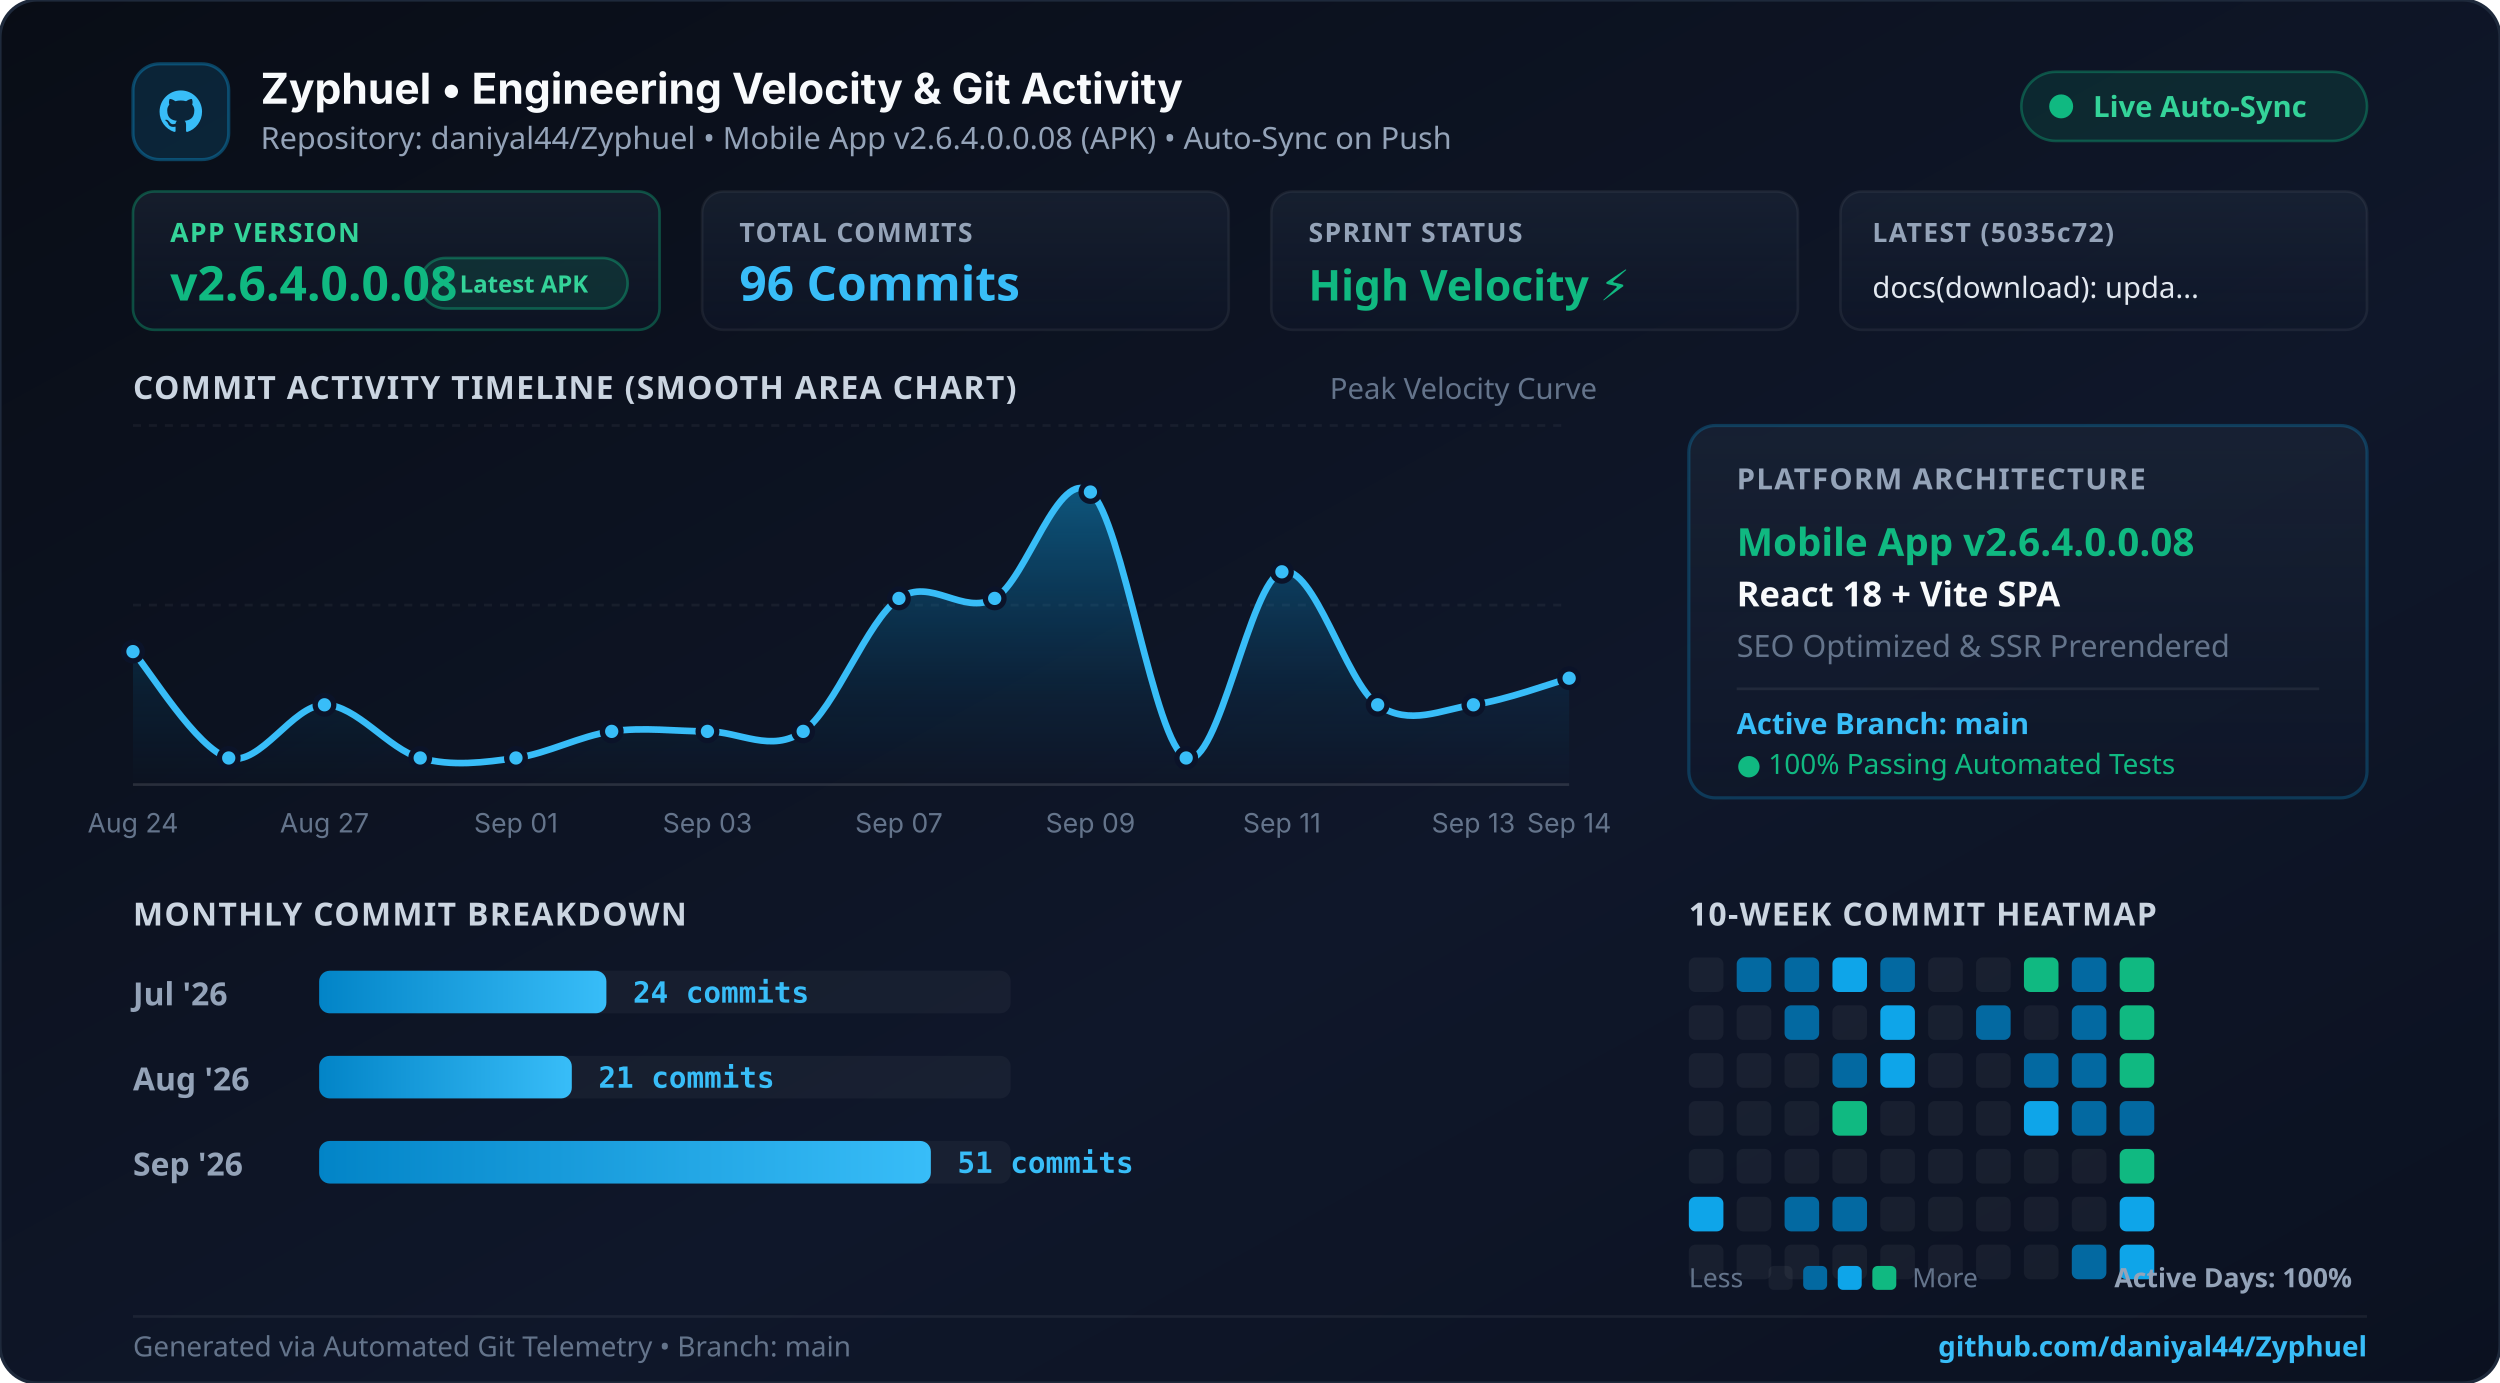
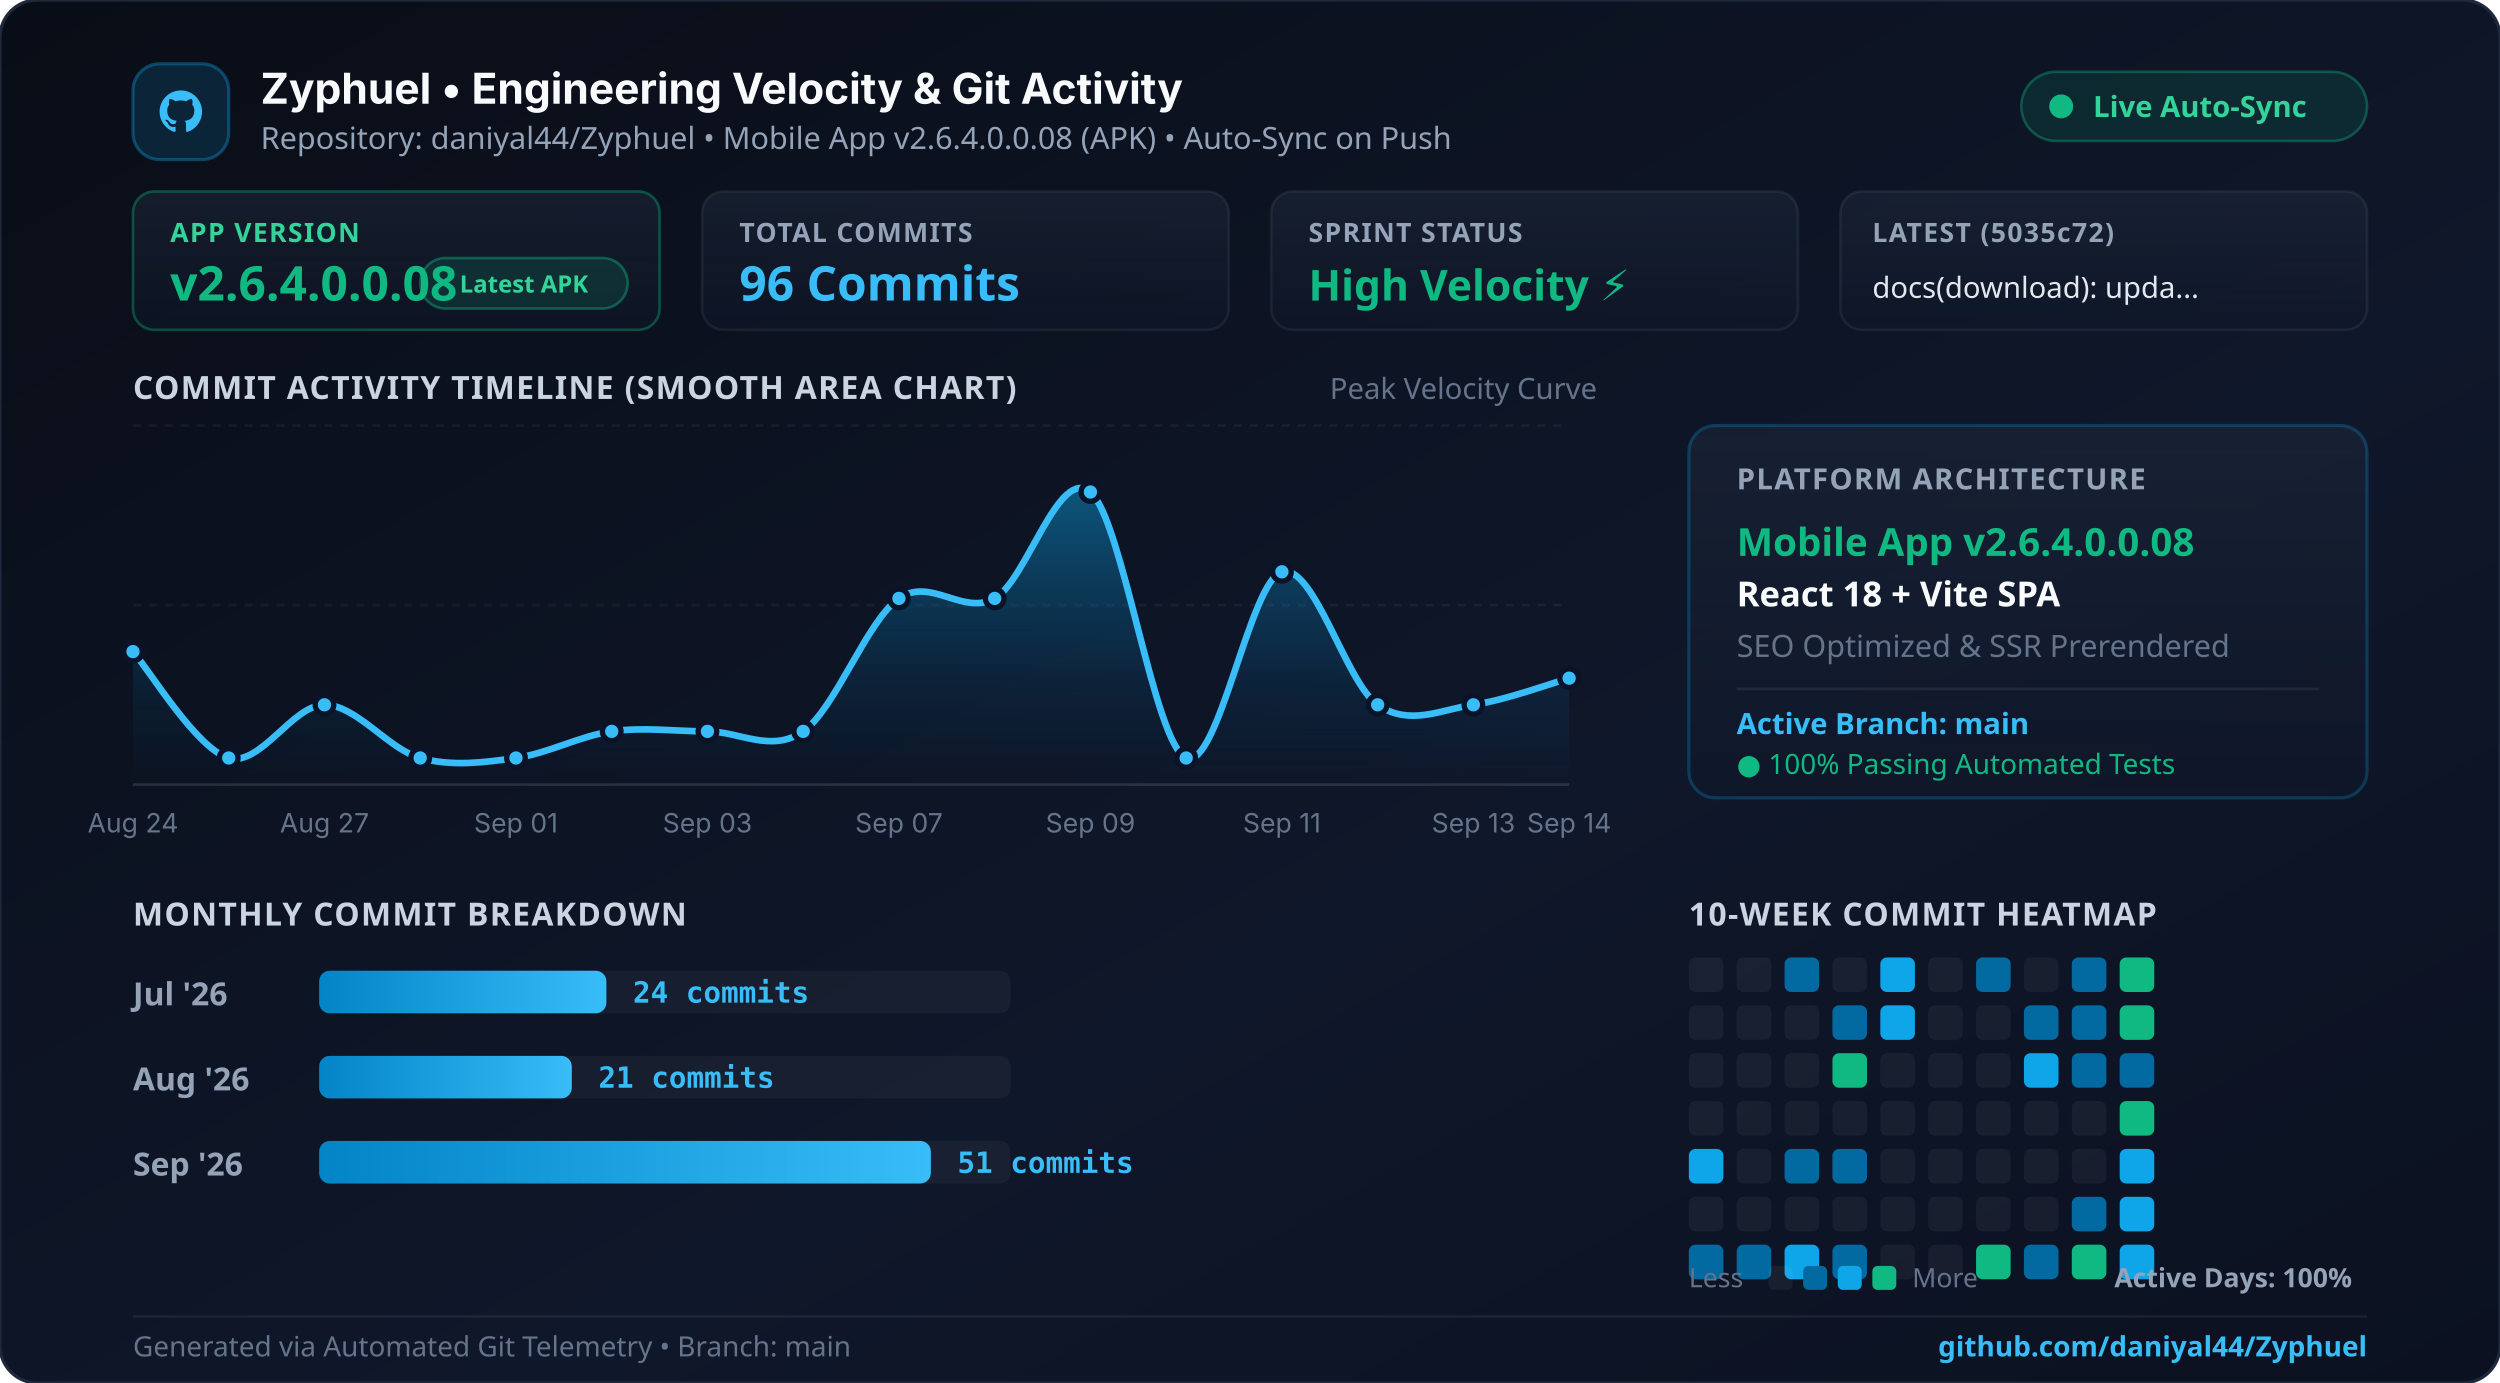
<svg xmlns="http://www.w3.org/2000/svg" width="940" height="520" viewBox="0 0 940 520" fill="none">
  <defs>
    <linearGradient id="bgGrad" x1="0%" y1="0%" x2="100%" y2="100%">
      <stop offset="0%" stop-color="#090d16" />
      <stop offset="60%" stop-color="#0f172a" />
      <stop offset="100%" stop-color="#0b1120" />
    </linearGradient>
    <linearGradient id="cardGrad" x1="0%" y1="0%" x2="0%" y2="100%">
      <stop offset="0%" stop-color="rgba(30, 41, 59, 0.55)" />
      <stop offset="100%" stop-color="rgba(15, 23, 42, 0.45)" />
    </linearGradient>
    <linearGradient id="areaGrad" x1="0%" y1="0%" x2="0%" y2="100%">
      <stop offset="0%" stop-color="#0ea5e9" stop-opacity="0.45" />
      <stop offset="70%" stop-color="#0284c7" stop-opacity="0.1" />
      <stop offset="100%" stop-color="#0284c7" stop-opacity="0.0" />
    </linearGradient>
    <linearGradient id="cyanGrad" x1="0%" y1="0%" x2="100%" y2="0%">
      <stop offset="0%" stop-color="#0284c7" />
      <stop offset="100%" stop-color="#38bdf8" />
    </linearGradient>
    <linearGradient id="topGlow" x1="0%" y1="0%" x2="100%" y2="0%">
      <stop offset="0%" stop-color="#0284c7" stop-opacity="0" />
      <stop offset="40%" stop-color="#38bdf8" stop-opacity="0.9" />
      <stop offset="70%" stop-color="#10b981" stop-opacity="0.8" />
      <stop offset="100%" stop-color="#10b981" stop-opacity="0" />
    </linearGradient>
  </defs>
  <rect width="940" height="520" rx="14" fill="url(#bgGrad)" stroke="#1e293b" stroke-width="1.2" />
  <line x1="60" y1="1.5" x2="880" y2="1.5" stroke="url(#topGlow)" stroke-width="2.5" />
  <g transform="translate(50, 24)">
    <rect width="36" height="36" rx="10" fill="rgba(14, 165, 233, 0.15)" stroke="rgba(14, 165, 233, 0.35)" stroke-width="1.2" />
    <path d="M18 10 C13.58 10 10 13.58 10 18 C10 21.54 12.29 24.53 15.47 25.59 C15.87 25.66 16.02 25.42 16.02 25.21 C16.02 25.02 16.01 24.39 16.01 23.63 C13.79 24.11 13.32 22.68 13.32 22.68 C12.95 21.76 12.43 21.51 12.43 21.51 C11.71 21.01 12.49 21.02 12.49 21.02 C13.28 21.08 13.7 21.84 13.7 21.84 C14.41 23.05 15.56 22.7 16.01 22.5 C16.08 21.99 16.29 21.63 16.51 21.43 C14.73 21.23 12.87 20.54 12.87 17.48 C12.87 16.61 13.18 15.9 13.69 15.34 C13.61 15.14 13.33 14.33 13.77 13.23 C13.77 13.23 14.44 13.01 15.97 14.05 C16.61 13.87 17.29 13.78 17.97 13.78 C18.65 13.78 19.33 13.87 19.97 14.05 C21.5 13.01 22.17 13.23 22.17 13.23 C22.61 14.33 22.33 15.14 22.25 15.34 C22.77 15.9 23.07 16.61 23.07 17.48 C23.07 20.55 21.2 21.23 19.42 21.43 C19.7 21.68 19.96 22.16 19.96 22.9 C19.96 23.95 19.95 24.8 19.95 25.21 C19.95 25.42 20.1 25.67 20.5 25.59 C23.68 24.53 25.97 21.54 25.97 18 C25.97 13.58 22.39 10 18 10 Z" fill="#38bdf8" />
    <text x="48" y="15" fill="#f8fafc" font-family="system-ui, -apple-system, sans-serif" font-size="16" font-weight="700">Zyphuel • Engineering Velocity &amp; Git Activity</text>
    <text x="48" y="32" fill="#94a3b8" font-family="system-ui, sans-serif" font-size="11.5">Repository: daniyal44/Zyphuel • Mobile App v2.6.4.0.0.08 (APK) • Auto-Sync on Push</text>
    <rect x="710" y="3" width="130" height="26" rx="13" fill="rgba(16, 185, 129, 0.12)" stroke="rgba(16, 185, 129, 0.35)" stroke-width="1" />
    <circle cx="725" cy="16" r="4.5" fill="#10b981" />
    <text x="737" y="20" fill="#34d399" font-family="system-ui, sans-serif" font-size="11" font-weight="700">Live Auto-Sync</text>
  </g>
  <g transform="translate(50, 72)">
    <rect x="0" y="0" width="198" height="52" rx="8" fill="url(#cardGrad)" stroke="rgba(16, 185, 129, 0.35)" />
    <text x="14" y="19" fill="#34d399" font-family="system-ui, sans-serif" font-size="10" font-weight="700" letter-spacing="0.5">APP VERSION</text>
    <text x="14" y="41" fill="#10b981" font-family="system-ui, sans-serif" font-size="18" font-weight="800">v2.6.4.0.0.08</text>
    <rect x="108" y="25" width="78" height="19" rx="9.5" fill="rgba(16, 185, 129, 0.15)" stroke="rgba(16, 185, 129, 0.4)" stroke-width="1" />
    <text x="147" y="38" fill="#34d399" font-family="system-ui, sans-serif" font-size="9" font-weight="700" text-anchor="middle">Latest APK</text>
    <rect x="214" y="0" width="198" height="52" rx="8" fill="url(#cardGrad)" stroke="rgba(255,255,255,0.06)" />
    <text x="228" y="19" fill="#94a3b8" font-family="system-ui, sans-serif" font-size="10" font-weight="700" letter-spacing="0.5">TOTAL COMMITS</text>
    <text x="228" y="41" fill="#38bdf8" font-family="system-ui, sans-serif" font-size="18" font-weight="800">96 Commits</text>
    <rect x="428" y="0" width="198" height="52" rx="8" fill="url(#cardGrad)" stroke="rgba(255,255,255,0.06)" />
    <text x="442" y="19" fill="#94a3b8" font-family="system-ui, sans-serif" font-size="10" font-weight="700" letter-spacing="0.5">SPRINT STATUS</text>
    <text x="442" y="41" fill="#10b981" font-family="system-ui, sans-serif" font-size="16" font-weight="800">High Velocity ⚡</text>
    <rect x="642" y="0" width="198" height="52" rx="8" fill="url(#cardGrad)" stroke="rgba(255,255,255,0.06)" />
    <text x="654" y="19" fill="#94a3b8" font-family="system-ui, sans-serif" font-size="10" font-weight="700" letter-spacing="0.5">LATEST (5035c72)</text>
    <text x="654" y="40" fill="#e2e8f0" font-family="system-ui, sans-serif" font-size="11" font-weight="500">docs(download): upda...</text>
  </g>
  <text x="50" y="150" fill="#cbd5e1" font-family="system-ui, sans-serif" font-size="12" font-weight="700" letter-spacing="0.5">COMMIT ACTIVITY TIMELINE (SMOOTH AREA CHART)</text>
  <text x="500" y="150" fill="#64748b" font-family="system-ui, sans-serif" font-size="11">Peak Velocity Curve</text>
  <line x1="50" y1="160" x2="590" y2="160" stroke="rgba(255,255,255,0.05)" stroke-dasharray="3 3" />
  <line x1="50" y1="227.5" x2="590" y2="227.5" stroke="rgba(255,255,255,0.05)" stroke-dasharray="3 3" />
  <line x1="50" y1="295" x2="590" y2="295" stroke="rgba(255,255,255,0.12)" />
  <path d="M 50.0 245.0 C 56.0 251.7, 74.0 281.7, 86.0 285.0 C 98.0 288.3, 110.0 265.0, 122.0 265.0 C 134.0 265.0, 146.0 281.7, 158.0 285.0 C 170.0 288.3, 182.0 286.7, 194.0 285.0 C 206.0 283.3, 218.0 276.7, 230.0 275.0 C 242.0 273.3, 254.0 275.0, 266.0 275.0 C 278.0 275.0, 290.0 283.3, 302.0 275.0 C 314.0 266.7, 326.0 233.3, 338.0 225.0 C 350.0 216.7, 362.0 231.7, 374.0 225.0 C 386.0 218.3, 398.0 175.0, 410.0 185.0 C 422.0 195.0, 434.0 280.0, 446.0 285.0 C 458.0 290.0, 470.0 218.3, 482.0 215.0 C 494.0 211.7, 506.0 256.7, 518.0 265.0 C 530.0 273.3, 542.0 266.7, 554.0 265.0 C 566.0 263.3, 584.0 256.7, 590.0 255.0 L 590.0 295.0 L 50.0 295.0 Z" fill="url(#areaGrad)" />
  <path d="M 50.0 245.0 C 56.0 251.7, 74.0 281.7, 86.0 285.0 C 98.0 288.3, 110.0 265.0, 122.0 265.0 C 134.0 265.0, 146.0 281.7, 158.0 285.0 C 170.0 288.3, 182.0 286.7, 194.0 285.0 C 206.0 283.3, 218.0 276.7, 230.0 275.0 C 242.0 273.3, 254.0 275.0, 266.0 275.0 C 278.0 275.0, 290.0 283.3, 302.0 275.0 C 314.0 266.7, 326.0 233.3, 338.0 225.0 C 350.0 216.7, 362.0 231.7, 374.0 225.0 C 386.0 218.3, 398.0 175.0, 410.0 185.0 C 422.0 195.0, 434.0 280.0, 446.0 285.0 C 458.0 290.0, 470.0 218.3, 482.0 215.0 C 494.0 211.7, 506.0 256.7, 518.0 265.0 C 530.0 273.3, 542.0 266.7, 554.0 265.0 C 566.0 263.3, 584.0 256.7, 590.0 255.0" fill="none" stroke="#38bdf8" stroke-width="2.5" stroke-linecap="round" />
  <circle cx="50.0" cy="245.0" r="3.5" fill="#38bdf8" stroke="#0b1329" stroke-width="2" />
  <text x="50.0" y="313" fill="#64748b" font-family="system-ui, -apple-system, sans-serif" font-size="10" text-anchor="middle">Aug 24</text>
  <circle cx="86.0" cy="285.0" r="3.5" fill="#38bdf8" stroke="#0b1329" stroke-width="2" />
  <circle cx="122.0" cy="265.0" r="3.5" fill="#38bdf8" stroke="#0b1329" stroke-width="2" />
  <text x="122.0" y="313" fill="#64748b" font-family="system-ui, -apple-system, sans-serif" font-size="10" text-anchor="middle">Aug 27</text>
  <circle cx="158.0" cy="285.0" r="3.5" fill="#38bdf8" stroke="#0b1329" stroke-width="2" />
  <circle cx="194.0" cy="285.0" r="3.5" fill="#38bdf8" stroke="#0b1329" stroke-width="2" />
  <text x="194.0" y="313" fill="#64748b" font-family="system-ui, -apple-system, sans-serif" font-size="10" text-anchor="middle">Sep 01</text>
  <circle cx="230.0" cy="275.0" r="3.5" fill="#38bdf8" stroke="#0b1329" stroke-width="2" />
  <circle cx="266.0" cy="275.0" r="3.5" fill="#38bdf8" stroke="#0b1329" stroke-width="2" />
  <text x="266.0" y="313" fill="#64748b" font-family="system-ui, -apple-system, sans-serif" font-size="10" text-anchor="middle">Sep 03</text>
  <circle cx="302.0" cy="275.0" r="3.5" fill="#38bdf8" stroke="#0b1329" stroke-width="2" />
  <circle cx="338.0" cy="225.0" r="3.5" fill="#38bdf8" stroke="#0b1329" stroke-width="2" />
  <text x="338.0" y="313" fill="#64748b" font-family="system-ui, -apple-system, sans-serif" font-size="10" text-anchor="middle">Sep 07</text>
  <circle cx="374.0" cy="225.0" r="3.5" fill="#38bdf8" stroke="#0b1329" stroke-width="2" />
  <circle cx="410.0" cy="185.0" r="3.5" fill="#38bdf8" stroke="#0b1329" stroke-width="2" />
  <text x="410.0" y="313" fill="#64748b" font-family="system-ui, -apple-system, sans-serif" font-size="10" text-anchor="middle">Sep 09</text>
  <circle cx="446.0" cy="285.0" r="3.5" fill="#38bdf8" stroke="#0b1329" stroke-width="2" />
  <circle cx="482.0" cy="215.0" r="3.5" fill="#38bdf8" stroke="#0b1329" stroke-width="2" />
  <text x="482.0" y="313" fill="#64748b" font-family="system-ui, -apple-system, sans-serif" font-size="10" text-anchor="middle">Sep 11</text>
  <circle cx="518.0" cy="265.0" r="3.5" fill="#38bdf8" stroke="#0b1329" stroke-width="2" />
  <circle cx="554.0" cy="265.0" r="3.5" fill="#38bdf8" stroke="#0b1329" stroke-width="2" />
  <text x="554.0" y="313" fill="#64748b" font-family="system-ui, -apple-system, sans-serif" font-size="10" text-anchor="middle">Sep 13</text>
  <circle cx="590.0" cy="255.0" r="3.5" fill="#38bdf8" stroke="#0b1329" stroke-width="2" />
  <text x="590.0" y="313" fill="#64748b" font-family="system-ui, -apple-system, sans-serif" font-size="10" text-anchor="middle">Sep 14</text>
  <g transform="translate(635, 160)">
    <rect width="255" height="140" rx="10" fill="url(#cardGrad)" stroke="rgba(14, 165, 233, 0.25)" stroke-width="1.2" />
    <text x="18" y="24" fill="#94a3b8" font-family="system-ui, sans-serif" font-size="11" font-weight="700" letter-spacing="0.5">PLATFORM ARCHITECTURE</text>
    <text x="18" y="49" fill="#10b981" font-family="system-ui, sans-serif" font-size="14.5" font-weight="700">Mobile App v2.6.4.0.0.08</text>
    <text x="18" y="68" fill="#f8fafc" font-family="system-ui, sans-serif" font-size="13" font-weight="600">React 18 + Vite SPA</text>
    <text x="18" y="87" fill="#64748b" font-family="system-ui, sans-serif" font-size="11.5">SEO Optimized &amp; SSR Prerendered</text>
    <line x1="18" y1="99" x2="237" y2="99" stroke="rgba(255,255,255,0.07)" />
    <text x="18" y="116" fill="#38bdf8" font-family="system-ui, sans-serif" font-size="11" font-weight="600">Active Branch: main</text>
    <text x="18" y="131" fill="#10b981" font-family="system-ui, sans-serif" font-size="10.5">● 100% Passing Automated Tests</text>
  </g>
  <text x="50" y="348" fill="#cbd5e1" font-family="system-ui, sans-serif" font-size="12" font-weight="700" letter-spacing="0.5">MONTHLY COMMIT BREAKDOWN</text>
  <text x="635" y="348" fill="#cbd5e1" font-family="system-ui, sans-serif" font-size="12" font-weight="700" letter-spacing="0.5">10-WEEK COMMIT HEATMAP</text>
  <text x="50" y="378" fill="#94a3b8" font-family="system-ui, sans-serif" font-size="12" font-weight="600">Jul '26</text>
  <rect x="120" y="365" width="260" height="16" rx="4" fill="rgba(255,255,255,0.04)" />
  <rect x="120" y="365" width="108" height="16" rx="4" fill="url(#cyanGrad)" />
  <text x="238" y="377" fill="#38bdf8" font-family="monospace" font-size="11" font-weight="700">24 commits</text>
  <text x="50" y="410" fill="#94a3b8" font-family="system-ui, sans-serif" font-size="12" font-weight="600">Aug '26</text>
  <rect x="120" y="397" width="260" height="16" rx="4" fill="rgba(255,255,255,0.04)" />
  <rect x="120" y="397" width="95" height="16" rx="4" fill="url(#cyanGrad)" />
  <text x="225" y="409" fill="#38bdf8" font-family="monospace" font-size="11" font-weight="700">21 commits</text>
  <text x="50" y="442" fill="#94a3b8" font-family="system-ui, sans-serif" font-size="12" font-weight="600">Sep '26</text>
  <rect x="120" y="429" width="260" height="16" rx="4" fill="rgba(255,255,255,0.04)" />
  <rect x="120" y="429" width="230" height="16" rx="4" fill="url(#cyanGrad)" />
  <text x="360" y="441" fill="#38bdf8" font-family="monospace" font-size="11" font-weight="700">51 commits</text>
  <g>
    <rect x="635" y="360" width="13" height="13" rx="2.5" fill="rgba(255,255,255,0.05)" />
    <rect x="635" y="378" width="13" height="13" rx="2.5" fill="rgba(255,255,255,0.05)" />
    <rect x="635" y="396" width="13" height="13" rx="2.5" fill="rgba(255,255,255,0.05)" />
    <rect x="635" y="414" width="13" height="13" rx="2.5" fill="rgba(255,255,255,0.05)" />
-     <rect x="635" y="432" width="13" height="13" rx="2.5" fill="rgba(255,255,255,0.05)" />
-     <rect x="635" y="450" width="13" height="13" rx="2.5" fill="#0ea5e9" />
-     <rect x="635" y="468" width="13" height="13" rx="2.5" fill="rgba(255,255,255,0.05)" />
-     <rect x="653" y="360" width="13" height="13" rx="2.5" fill="#0369a1" />
+     <rect x="635" y="432" width="13" height="13" rx="2.5" fill="#0ea5e9" />
+     <rect x="635" y="450" width="13" height="13" rx="2.5" fill="rgba(255,255,255,0.05)" />
+     <rect x="635" y="468" width="13" height="13" rx="2.5" fill="#0369a1" />
+     <rect x="653" y="360" width="13" height="13" rx="2.5" fill="rgba(255,255,255,0.05)" />
    <rect x="653" y="378" width="13" height="13" rx="2.5" fill="rgba(255,255,255,0.05)" />
    <rect x="653" y="396" width="13" height="13" rx="2.5" fill="rgba(255,255,255,0.05)" />
    <rect x="653" y="414" width="13" height="13" rx="2.5" fill="rgba(255,255,255,0.05)" />
    <rect x="653" y="432" width="13" height="13" rx="2.5" fill="rgba(255,255,255,0.05)" />
    <rect x="653" y="450" width="13" height="13" rx="2.5" fill="rgba(255,255,255,0.05)" />
-     <rect x="653" y="468" width="13" height="13" rx="2.5" fill="rgba(255,255,255,0.05)" />
+     <rect x="653" y="468" width="13" height="13" rx="2.5" fill="#0369a1" />
    <rect x="671" y="360" width="13" height="13" rx="2.5" fill="#0369a1" />
-     <rect x="671" y="378" width="13" height="13" rx="2.5" fill="#0369a1" />
+     <rect x="671" y="378" width="13" height="13" rx="2.5" fill="rgba(255,255,255,0.05)" />
    <rect x="671" y="396" width="13" height="13" rx="2.5" fill="rgba(255,255,255,0.05)" />
    <rect x="671" y="414" width="13" height="13" rx="2.5" fill="rgba(255,255,255,0.05)" />
-     <rect x="671" y="432" width="13" height="13" rx="2.5" fill="rgba(255,255,255,0.05)" />
-     <rect x="671" y="450" width="13" height="13" rx="2.5" fill="#0369a1" />
-     <rect x="671" y="468" width="13" height="13" rx="2.5" fill="rgba(255,255,255,0.05)" />
-     <rect x="689" y="360" width="13" height="13" rx="2.5" fill="#0ea5e9" />
-     <rect x="689" y="378" width="13" height="13" rx="2.5" fill="rgba(255,255,255,0.05)" />
-     <rect x="689" y="396" width="13" height="13" rx="2.5" fill="#0369a1" />
-     <rect x="689" y="414" width="13" height="13" rx="2.5" fill="#10b981" />
-     <rect x="689" y="432" width="13" height="13" rx="2.5" fill="rgba(255,255,255,0.05)" />
-     <rect x="689" y="450" width="13" height="13" rx="2.5" fill="#0369a1" />
-     <rect x="689" y="468" width="13" height="13" rx="2.5" fill="rgba(255,255,255,0.05)" />
-     <rect x="707" y="360" width="13" height="13" rx="2.5" fill="#0369a1" />
+     <rect x="671" y="432" width="13" height="13" rx="2.5" fill="#0369a1" />
+     <rect x="671" y="450" width="13" height="13" rx="2.5" fill="rgba(255,255,255,0.05)" />
+     <rect x="671" y="468" width="13" height="13" rx="2.5" fill="#0ea5e9" />
+     <rect x="689" y="360" width="13" height="13" rx="2.5" fill="rgba(255,255,255,0.05)" />
+     <rect x="689" y="378" width="13" height="13" rx="2.5" fill="#0369a1" />
+     <rect x="689" y="396" width="13" height="13" rx="2.5" fill="#10b981" />
+     <rect x="689" y="414" width="13" height="13" rx="2.5" fill="rgba(255,255,255,0.05)" />
+     <rect x="689" y="432" width="13" height="13" rx="2.5" fill="#0369a1" />
+     <rect x="689" y="450" width="13" height="13" rx="2.5" fill="rgba(255,255,255,0.05)" />
+     <rect x="689" y="468" width="13" height="13" rx="2.5" fill="#0369a1" />
+     <rect x="707" y="360" width="13" height="13" rx="2.5" fill="#0ea5e9" />
    <rect x="707" y="378" width="13" height="13" rx="2.5" fill="#0ea5e9" />
-     <rect x="707" y="396" width="13" height="13" rx="2.5" fill="#0ea5e9" />
+     <rect x="707" y="396" width="13" height="13" rx="2.5" fill="rgba(255,255,255,0.05)" />
    <rect x="707" y="414" width="13" height="13" rx="2.5" fill="rgba(255,255,255,0.05)" />
    <rect x="707" y="432" width="13" height="13" rx="2.5" fill="rgba(255,255,255,0.05)" />
    <rect x="707" y="450" width="13" height="13" rx="2.5" fill="rgba(255,255,255,0.05)" />
    <rect x="707" y="468" width="13" height="13" rx="2.5" fill="rgba(255,255,255,0.05)" />
    <rect x="725" y="360" width="13" height="13" rx="2.5" fill="rgba(255,255,255,0.05)" />
    <rect x="725" y="378" width="13" height="13" rx="2.5" fill="rgba(255,255,255,0.05)" />
    <rect x="725" y="396" width="13" height="13" rx="2.5" fill="rgba(255,255,255,0.05)" />
    <rect x="725" y="414" width="13" height="13" rx="2.5" fill="rgba(255,255,255,0.05)" />
    <rect x="725" y="432" width="13" height="13" rx="2.5" fill="rgba(255,255,255,0.05)" />
    <rect x="725" y="450" width="13" height="13" rx="2.5" fill="rgba(255,255,255,0.05)" />
    <rect x="725" y="468" width="13" height="13" rx="2.5" fill="rgba(255,255,255,0.05)" />
-     <rect x="743" y="360" width="13" height="13" rx="2.5" fill="rgba(255,255,255,0.05)" />
-     <rect x="743" y="378" width="13" height="13" rx="2.5" fill="#0369a1" />
+     <rect x="743" y="360" width="13" height="13" rx="2.5" fill="#0369a1" />
+     <rect x="743" y="378" width="13" height="13" rx="2.5" fill="rgba(255,255,255,0.05)" />
    <rect x="743" y="396" width="13" height="13" rx="2.5" fill="rgba(255,255,255,0.05)" />
    <rect x="743" y="414" width="13" height="13" rx="2.5" fill="rgba(255,255,255,0.05)" />
    <rect x="743" y="432" width="13" height="13" rx="2.5" fill="rgba(255,255,255,0.05)" />
    <rect x="743" y="450" width="13" height="13" rx="2.5" fill="rgba(255,255,255,0.05)" />
-     <rect x="743" y="468" width="13" height="13" rx="2.5" fill="rgba(255,255,255,0.05)" />
-     <rect x="761" y="360" width="13" height="13" rx="2.5" fill="#10b981" />
-     <rect x="761" y="378" width="13" height="13" rx="2.5" fill="rgba(255,255,255,0.05)" />
-     <rect x="761" y="396" width="13" height="13" rx="2.5" fill="#0369a1" />
-     <rect x="761" y="414" width="13" height="13" rx="2.5" fill="#0ea5e9" />
+     <rect x="743" y="468" width="13" height="13" rx="2.5" fill="#10b981" />
+     <rect x="761" y="360" width="13" height="13" rx="2.5" fill="rgba(255,255,255,0.05)" />
+     <rect x="761" y="378" width="13" height="13" rx="2.5" fill="#0369a1" />
+     <rect x="761" y="396" width="13" height="13" rx="2.5" fill="#0ea5e9" />
+     <rect x="761" y="414" width="13" height="13" rx="2.5" fill="rgba(255,255,255,0.05)" />
    <rect x="761" y="432" width="13" height="13" rx="2.5" fill="rgba(255,255,255,0.05)" />
    <rect x="761" y="450" width="13" height="13" rx="2.5" fill="rgba(255,255,255,0.05)" />
-     <rect x="761" y="468" width="13" height="13" rx="2.5" fill="rgba(255,255,255,0.05)" />
+     <rect x="761" y="468" width="13" height="13" rx="2.5" fill="#0369a1" />
    <rect x="779" y="360" width="13" height="13" rx="2.5" fill="#0369a1" />
    <rect x="779" y="378" width="13" height="13" rx="2.5" fill="#0369a1" />
    <rect x="779" y="396" width="13" height="13" rx="2.5" fill="#0369a1" />
-     <rect x="779" y="414" width="13" height="13" rx="2.5" fill="#0369a1" />
+     <rect x="779" y="414" width="13" height="13" rx="2.5" fill="rgba(255,255,255,0.05)" />
    <rect x="779" y="432" width="13" height="13" rx="2.5" fill="rgba(255,255,255,0.05)" />
-     <rect x="779" y="450" width="13" height="13" rx="2.5" fill="rgba(255,255,255,0.05)" />
-     <rect x="779" y="468" width="13" height="13" rx="2.5" fill="#0369a1" />
+     <rect x="779" y="450" width="13" height="13" rx="2.5" fill="#0369a1" />
+     <rect x="779" y="468" width="13" height="13" rx="2.5" fill="#10b981" />
    <rect x="797" y="360" width="13" height="13" rx="2.5" fill="#10b981" />
    <rect x="797" y="378" width="13" height="13" rx="2.5" fill="#10b981" />
-     <rect x="797" y="396" width="13" height="13" rx="2.5" fill="#10b981" />
-     <rect x="797" y="414" width="13" height="13" rx="2.5" fill="#0369a1" />
-     <rect x="797" y="432" width="13" height="13" rx="2.5" fill="#10b981" />
+     <rect x="797" y="396" width="13" height="13" rx="2.5" fill="#0369a1" />
+     <rect x="797" y="414" width="13" height="13" rx="2.5" fill="#10b981" />
+     <rect x="797" y="432" width="13" height="13" rx="2.5" fill="#0ea5e9" />
    <rect x="797" y="450" width="13" height="13" rx="2.5" fill="#0ea5e9" />
    <rect x="797" y="468" width="13" height="13" rx="2.5" fill="#0ea5e9" />
    <g transform="translate(635, 475)">
      <text x="0" y="9" fill="#64748b" font-family="system-ui, sans-serif" font-size="10">Less</text>
      <rect x="30" y="1" width="9" height="9" rx="2" fill="rgba(255,255,255,0.05)" />
      <rect x="43" y="1" width="9" height="9" rx="2" fill="#0369a1" />
      <rect x="56" y="1" width="9" height="9" rx="2" fill="#0ea5e9" />
      <rect x="69" y="1" width="9" height="9" rx="2" fill="#10b981" />
      <text x="84" y="9" fill="#64748b" font-family="system-ui, sans-serif" font-size="10">More</text>
      <text x="160" y="9" fill="#94a3b8" font-family="system-ui, sans-serif" font-size="10" font-weight="600">Active Days: 100%</text>
    </g>
  </g>
  <line x1="50" y1="495" x2="890" y2="495" stroke="rgba(255,255,255,0.06)" />
  <text x="50" y="510" fill="#64748b" font-family="system-ui, sans-serif" font-size="10.5">Generated via Automated Git Telemetry • Branch: main</text>
  <text x="890" y="510" fill="#38bdf8" font-family="system-ui, sans-serif" font-size="10.5" font-weight="600" text-anchor="end">github.com/daniyal44/Zyphuel</text>
</svg>
